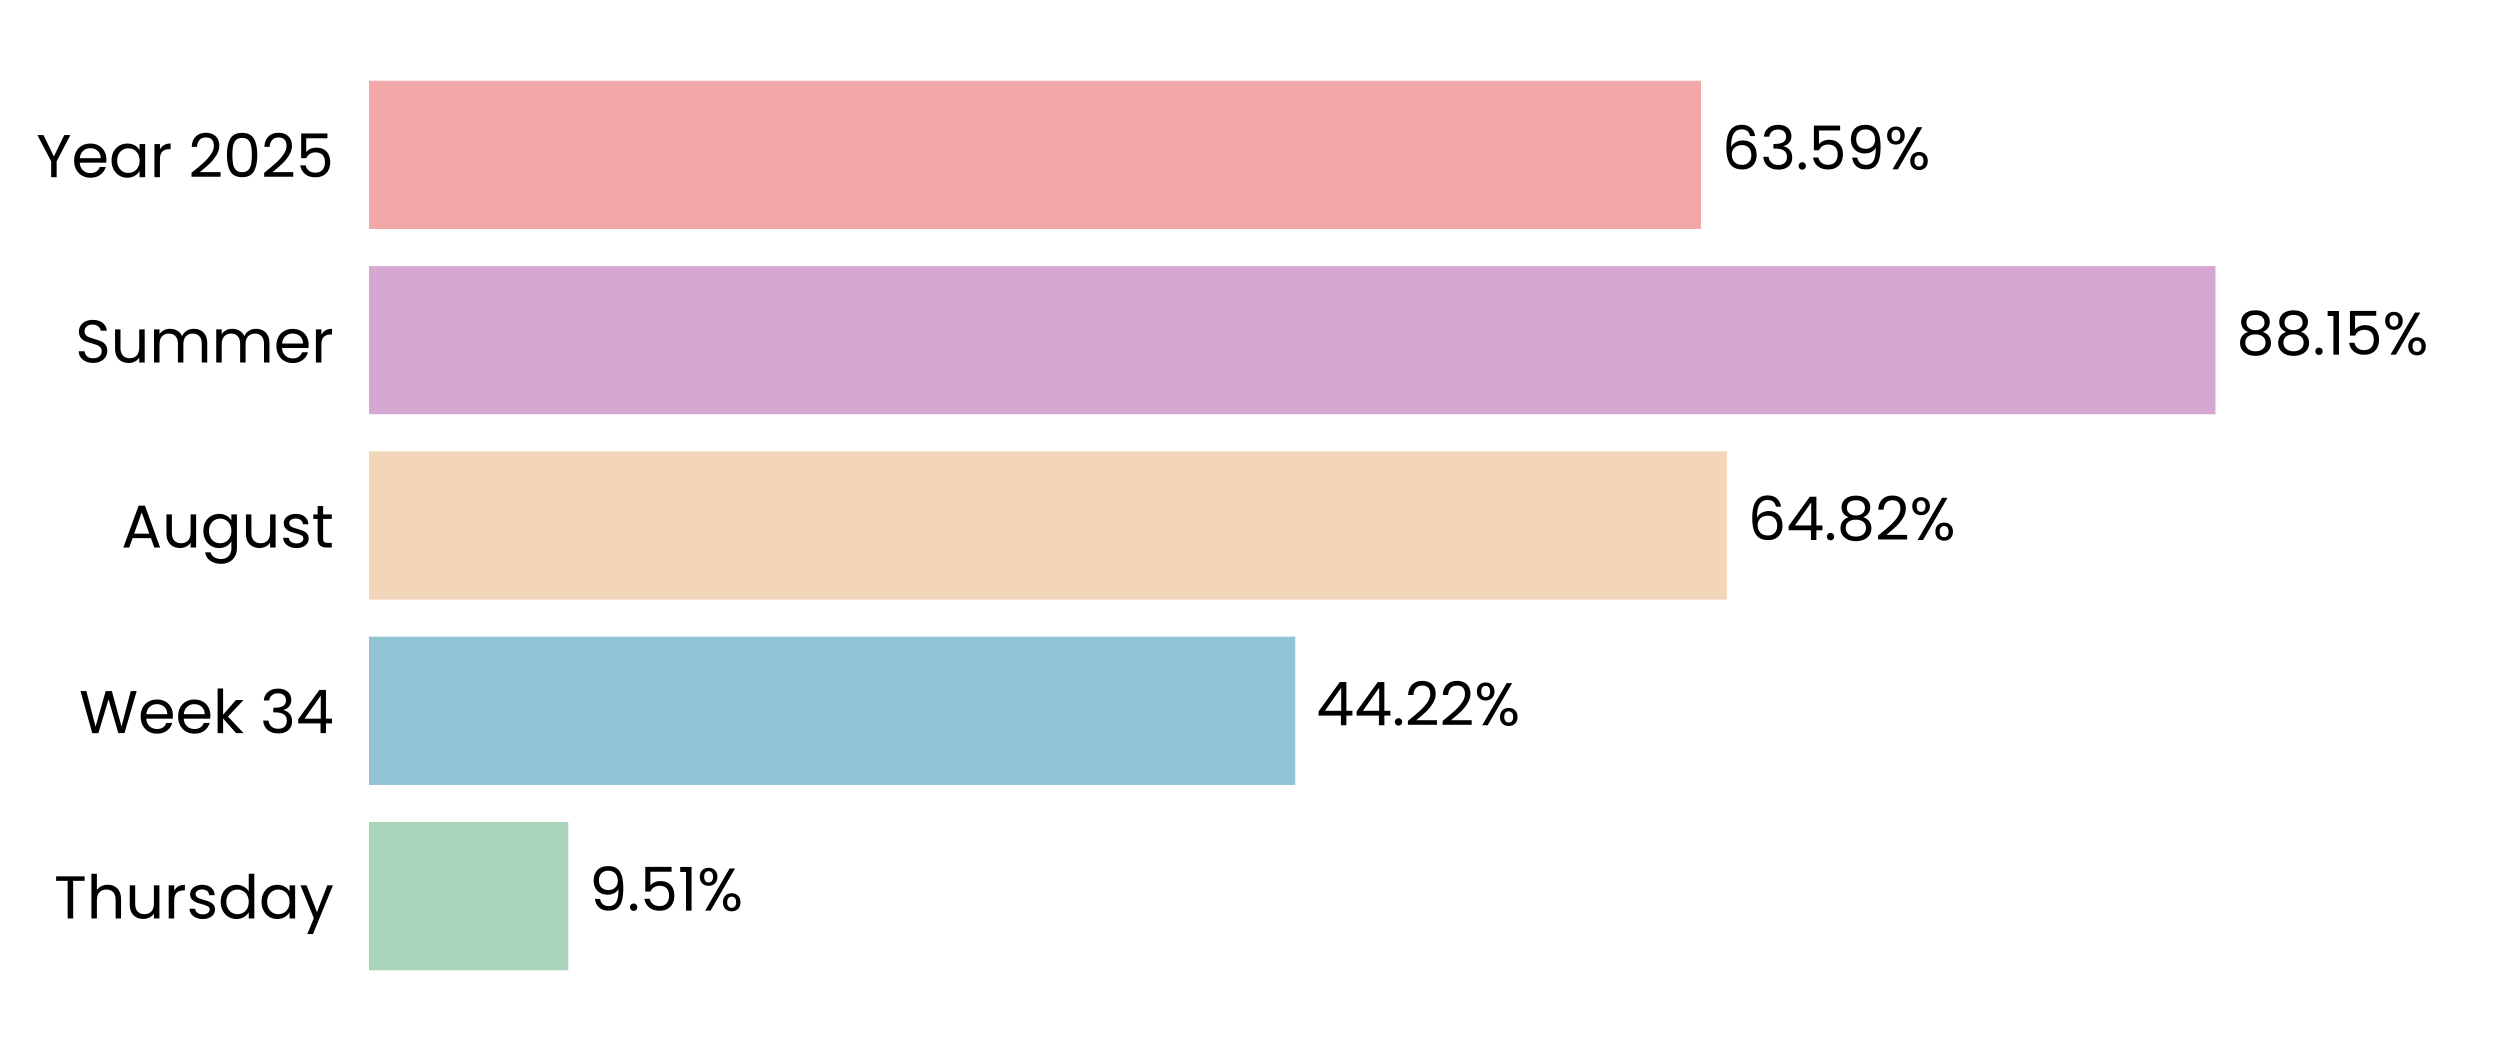
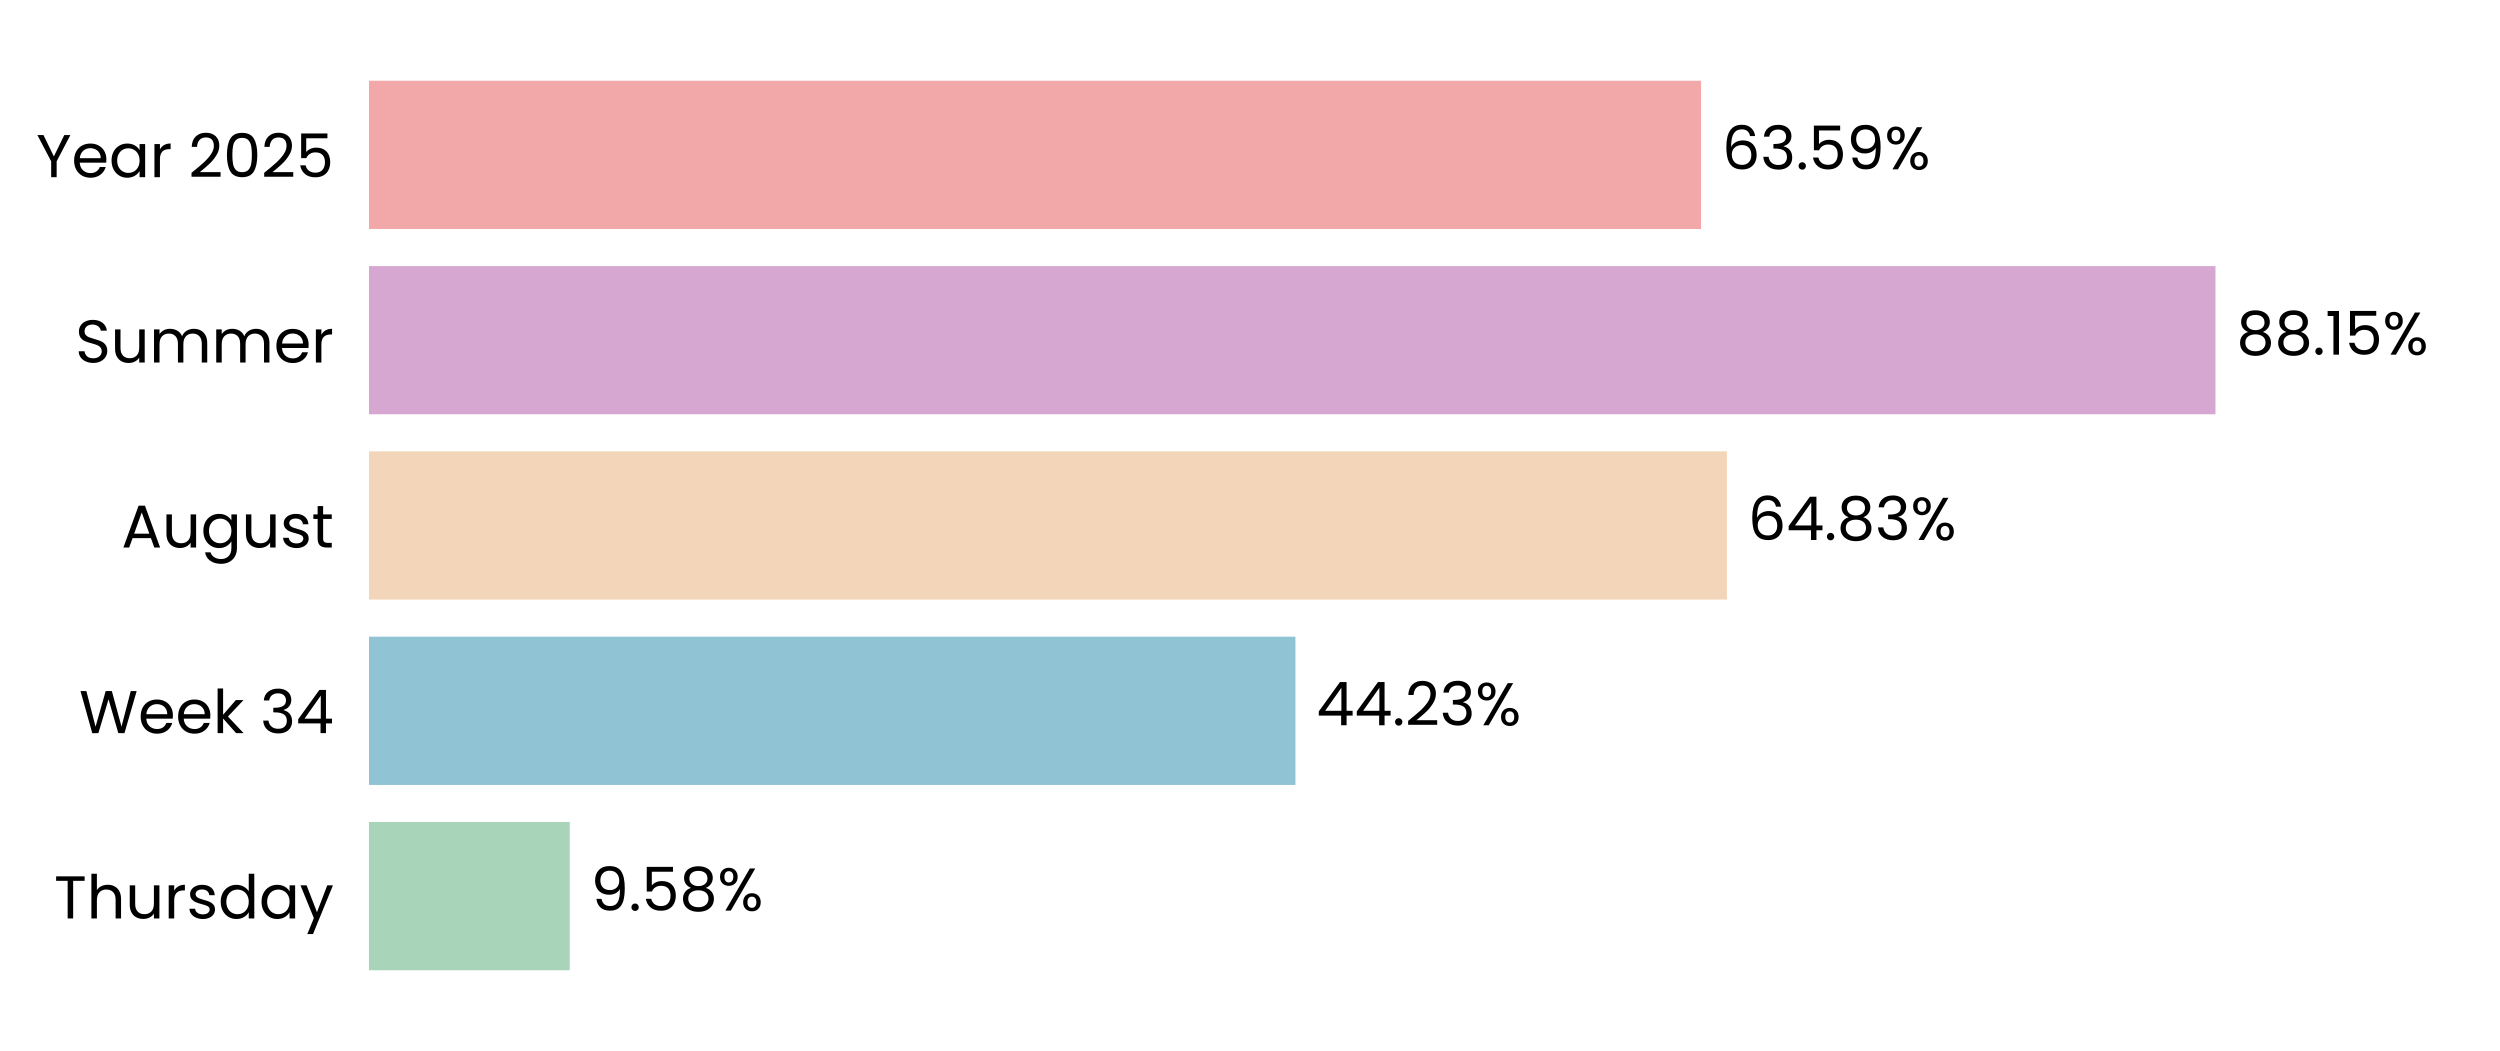
<svg xmlns="http://www.w3.org/2000/svg" xmlns:xlink="http://www.w3.org/1999/xlink" width="496.691pt" height="208.8pt" viewBox="0 0 496.691 208.8" version="1.1">
  <defs>
    <style type="text/css">*{stroke-linejoin: round; stroke-linecap: butt}</style>
  </defs>
  <g id="figure_1">
    <g id="patch_1">
      <path d="M 0 208.8  L 496.691 208.8  L 496.691 0  L 0 0  L 0 208.8  z " style="fill: none" />
    </g>
    <g id="axes_1">
      <g id="patch_2">
        <path d="M 73.311 201.6  L 489.491 201.6  L 489.491 7.2  L 73.311 7.2  L 73.311 201.6  z " style="fill: none" />
      </g>
      <g id="patch_3">
-         <path d="M 73.311 192.764  L 112.906 192.764  L 112.906 163.309  L 73.311 163.309  z " clip-path="url(#pa2d69cb631)" style="fill: #a8d5ba" />
+         <path d="M 73.311 192.764  L 113.195 192.764  L 113.195 163.309  L 73.311 163.309  z " clip-path="url(#p27c4e3eb7f)" style="fill: #a8d5ba" />
      </g>
      <g id="patch_4">
-         <path d="M 73.311 155.945  L 257.331 155.945  L 257.331 126.491  L 73.311 126.491  z " clip-path="url(#pa2d69cb631)" style="fill: #90c3d4" />
+         <path d="M 73.311 155.945  L 257.372 155.945  L 257.372 126.491  L 73.311 126.491  z " clip-path="url(#p27c4e3eb7f)" style="fill: #90c3d4" />
      </g>
      <g id="patch_5">
-         <path d="M 73.311 119.127  L 343.092 119.127  L 343.092 89.673  L 73.311 89.673  z " clip-path="url(#pa2d69cb631)" style="fill: #f3d6ba" />
+         <path d="M 73.311 119.127  L 343.101 119.127  L 343.101 89.673  L 73.311 89.673  z " clip-path="url(#p27c4e3eb7f)" style="fill: #f3d6ba" />
      </g>
      <g id="patch_6">
-         <path d="M 73.311 82.309  L 440.161 82.309  L 440.161 52.855  L 73.311 52.855  z " clip-path="url(#pa2d69cb631)" style="fill: #d6a8d1" />
+         <path d="M 73.311 82.309  L 440.164 82.309  L 440.164 52.855  L 73.311 52.855  z " clip-path="url(#p27c4e3eb7f)" style="fill: #d6a8d1" />
      </g>
      <g id="patch_7">
-         <path d="M 73.311 45.491  L 337.951 45.491  L 337.951 16.036  L 73.311 16.036  z " clip-path="url(#pa2d69cb631)" style="fill: #f2a8a8" />
+         <path d="M 73.311 45.491  L 337.951 45.491  L 337.951 16.036  L 73.311 16.036  z " clip-path="url(#p27c4e3eb7f)" style="fill: #f2a8a8" />
      </g>
      <g id="matplotlib.axis_1">
        <g id="ytick_1">
          <g id="text_1">
            <g transform="translate(10.74188 182.4764) scale(0.12 -0.12)">
              <defs>
                <path id="Poppins-Regular-54" d="M 3238 4461  L 3238 3987  L 2022 3987  L 2022 0  L 1440 0  L 1440 3987  L 218 3987  L 218 4461  L 3238 4461  z " transform="scale(0.015625)" />
                <path id="Poppins-Regular-68" d="M 2234 3571  Q 2630 3571 2950 3401  Q 3270 3232 3452 2893  Q 3635 2554 3635 2067  L 3635 0  L 3059 0  L 3059 1984  Q 3059 2509 2796 2787  Q 2534 3066 2080 3066  Q 1619 3066 1347 2778  Q 1075 2490 1075 1939  L 1075 0  L 493 0  L 493 4736  L 1075 4736  L 1075 3008  Q 1248 3277 1552 3424  Q 1856 3571 2234 3571  z " transform="scale(0.015625)" />
                <path id="Poppins-Regular-75" d="M 3603 3507  L 3603 0  L 3021 0  L 3021 518  Q 2854 250 2556 99  Q 2259 -51 1901 -51  Q 1491 -51 1164 118  Q 838 288 649 627  Q 461 966 461 1453  L 461 3507  L 1037 3507  L 1037 1530  Q 1037 1011 1299 732  Q 1562 454 2016 454  Q 2483 454 2752 742  Q 3021 1030 3021 1581  L 3021 3507  L 3603 3507  z " transform="scale(0.015625)" />
                <path id="Poppins-Regular-72" d="M 1075 2938  Q 1229 3238 1513 3404  Q 1798 3571 2208 3571  L 2208 2970  L 2054 2970  Q 1075 2970 1075 1907  L 1075 0  L 493 0  L 493 3507  L 1075 3507  L 1075 2938  z " transform="scale(0.015625)" />
                <path id="Poppins-Regular-73" d="M 1734 -58  Q 1331 -58 1011 80  Q 691 218 505 464  Q 320 710 301 1030  L 902 1030  Q 928 768 1149 601  Q 1370 435 1728 435  Q 2061 435 2253 582  Q 2445 730 2445 954  Q 2445 1184 2240 1296  Q 2035 1408 1606 1517  Q 1216 1619 969 1724  Q 723 1830 547 2038  Q 371 2246 371 2586  Q 371 2854 531 3078  Q 691 3302 985 3433  Q 1280 3565 1658 3565  Q 2240 3565 2598 3270  Q 2957 2976 2982 2464  L 2400 2464  Q 2381 2739 2179 2905  Q 1978 3072 1638 3072  Q 1325 3072 1139 2937  Q 954 2803 954 2586  Q 954 2413 1066 2301  Q 1178 2189 1347 2121  Q 1517 2054 1818 1971  Q 2195 1869 2432 1769  Q 2669 1670 2838 1472  Q 3008 1274 3014 954  Q 3014 666 2854 435  Q 2694 205 2403 73  Q 2112 -58 1734 -58  z " transform="scale(0.015625)" />
                <path id="Poppins-Regular-64" d="M 275 1766  Q 275 2304 492 2710  Q 710 3117 1091 3341  Q 1472 3565 1946 3565  Q 2355 3565 2707 3376  Q 3059 3187 3245 2880  L 3245 4736  L 3834 4736  L 3834 0  L 3245 0  L 3245 659  Q 3072 346 2733 144  Q 2394 -58 1939 -58  Q 1472 -58 1091 172  Q 710 403 492 819  Q 275 1235 275 1766  z M 3245 1760  Q 3245 2157 3085 2451  Q 2925 2746 2653 2902  Q 2381 3059 2054 3059  Q 1728 3059 1459 2905  Q 1190 2752 1030 2457  Q 870 2163 870 1766  Q 870 1363 1030 1065  Q 1190 768 1459 611  Q 1728 454 2054 454  Q 2381 454 2653 611  Q 2925 768 3085 1065  Q 3245 1363 3245 1760  z " transform="scale(0.015625)" />
                <path id="Poppins-Regular-61" d="M 275 1766  Q 275 2304 492 2710  Q 710 3117 1091 3341  Q 1472 3565 1939 3565  Q 2400 3565 2739 3366  Q 3078 3168 3245 2867  L 3245 3507  L 3834 3507  L 3834 0  L 3245 0  L 3245 653  Q 3072 346 2729 144  Q 2387 -58 1933 -58  Q 1466 -58 1088 172  Q 710 403 492 819  Q 275 1235 275 1766  z M 3245 1760  Q 3245 2157 3085 2451  Q 2925 2746 2653 2902  Q 2381 3059 2054 3059  Q 1728 3059 1459 2905  Q 1190 2752 1030 2457  Q 870 2163 870 1766  Q 870 1363 1030 1065  Q 1190 768 1459 611  Q 1728 454 2054 454  Q 2381 454 2653 611  Q 2925 768 3085 1065  Q 3245 1363 3245 1760  z " transform="scale(0.015625)" />
                <path id="Poppins-Regular-79" d="M 3514 3507  L 1402 -1651  L 800 -1651  L 1491 38  L 77 3507  L 723 3507  L 1824 666  L 2912 3507  L 3514 3507  z " transform="scale(0.015625)" />
              </defs>
              <use xlink:href="#Poppins-Regular-54" />
              <use xlink:href="#Poppins-Regular-68" transform="translate(54.09999 0)" />
              <use xlink:href="#Poppins-Regular-75" transform="translate(118.1 0)" />
              <use xlink:href="#Poppins-Regular-72" transform="translate(182.1 0)" />
              <use xlink:href="#Poppins-Regular-73" transform="translate(219.3999 0)" />
              <use xlink:href="#Poppins-Regular-64" transform="translate(271.5999 0)" />
              <use xlink:href="#Poppins-Regular-61" transform="translate(339.1999 0)" />
              <use xlink:href="#Poppins-Regular-79" transform="translate(406.7999 0)" />
            </g>
          </g>
        </g>
        <g id="ytick_2">
          <g id="text_2">
            <g transform="translate(15.71813 145.6582) scale(0.12 -0.12)">
              <defs>
                <path id="Poppins-Regular-57" d="M 6099 4461  L 4806 0  L 4154 0  L 3117 3590  L 2042 0  L 1395 -6  L 147 4461  L 768 4461  L 1741 678  L 2816 4461  L 3469 4461  L 4493 691  L 5472 4461  L 6099 4461  z " transform="scale(0.015625)" />
                <path id="Poppins-Regular-65" d="M 3693 1888  Q 3693 1722 3674 1536  L 870 1536  Q 902 1018 1225 726  Q 1549 435 2010 435  Q 2387 435 2640 611  Q 2893 787 2995 1082  L 3622 1082  Q 3482 576 3059 259  Q 2637 -58 2010 -58  Q 1510 -58 1116 166  Q 723 390 499 803  Q 275 1216 275 1760  Q 275 2304 492 2713  Q 710 3123 1104 3344  Q 1498 3565 2010 3565  Q 2509 3565 2893 3347  Q 3277 3130 3485 2749  Q 3693 2368 3693 1888  z M 3091 2010  Q 3091 2342 2944 2582  Q 2797 2822 2544 2947  Q 2291 3072 1984 3072  Q 1542 3072 1232 2790  Q 922 2509 877 2010  L 3091 2010  z " transform="scale(0.015625)" />
                <path id="Poppins-Regular-6b" d="M 2451 0  L 1075 1549  L 1075 0  L 493 0  L 493 4736  L 1075 4736  L 1075 1952  L 2426 3507  L 3238 3507  L 1587 1760  L 3245 0  L 2451 0  z " transform="scale(0.015625)" />
                <path id="Poppins-Regular-20" transform="scale(0.015625)" />
                <path id="Poppins-Regular-33" d="M 384 3462  Q 429 4051 838 4384  Q 1248 4717 1901 4717  Q 2336 4717 2653 4560  Q 2970 4403 3133 4134  Q 3296 3866 3296 3526  Q 3296 3130 3069 2842  Q 2842 2554 2477 2470  L 2477 2438  Q 2893 2336 3136 2035  Q 3379 1734 3379 1248  Q 3379 883 3212 592  Q 3046 301 2713 134  Q 2381 -32 1914 -32  Q 1235 -32 800 323  Q 365 678 314 1331  L 877 1331  Q 922 947 1190 704  Q 1459 461 1907 461  Q 2355 461 2588 694  Q 2822 928 2822 1299  Q 2822 1779 2502 1990  Q 2182 2202 1536 2202  L 1389 2202  L 1389 2688  L 1542 2688  Q 2131 2694 2432 2883  Q 2733 3072 2733 3469  Q 2733 3808 2512 4013  Q 2291 4218 1882 4218  Q 1485 4218 1241 4013  Q 998 3808 954 3462  L 384 3462  z " transform="scale(0.015625)" />
                <path id="Poppins-Regular-34" d="M 256 1030  L 256 1472  L 2502 4582  L 3200 4582  L 3200 1536  L 3840 1536  L 3840 1030  L 3200 1030  L 3200 0  L 2624 0  L 2624 1030  L 256 1030  z M 2650 3974  L 928 1536  L 2650 1536  L 2650 3974  z " transform="scale(0.015625)" />
              </defs>
              <use xlink:href="#Poppins-Regular-57" />
              <use xlink:href="#Poppins-Regular-65" transform="translate(97.59999 0)" />
              <use xlink:href="#Poppins-Regular-65" transform="translate(159.6 0)" />
              <use xlink:href="#Poppins-Regular-6b" transform="translate(221.6 0)" />
              <use xlink:href="#Poppins-Regular-20" transform="translate(273.0999 0)" />
              <use xlink:href="#Poppins-Regular-33" transform="translate(299.7999 0)" />
              <use xlink:href="#Poppins-Regular-34" transform="translate(358.6999 0)" />
            </g>
          </g>
        </g>
        <g id="ytick_3">
          <g id="text_3">
            <g transform="translate(24.11812 108.78) scale(0.12 -0.12)">
              <defs>
                <path id="Poppins-Regular-41" d="M 3130 992  L 1184 992  L 826 0  L 211 0  L 1824 4435  L 2496 4435  L 4102 0  L 3488 0  L 3130 992  z M 2963 1466  L 2157 3718  L 1350 1466  L 2963 1466  z " transform="scale(0.015625)" />
                <path id="Poppins-Regular-67" d="M 1939 3565  Q 2394 3565 2736 3366  Q 3078 3168 3245 2867  L 3245 3507  L 3834 3507  L 3834 -77  Q 3834 -557 3629 -931  Q 3424 -1306 3043 -1517  Q 2662 -1728 2157 -1728  Q 1466 -1728 1005 -1401  Q 544 -1075 461 -512  L 1037 -512  Q 1133 -832 1433 -1027  Q 1734 -1222 2157 -1222  Q 2637 -1222 2941 -921  Q 3245 -621 3245 -77  L 3245 659  Q 3072 352 2733 147  Q 2394 -58 1939 -58  Q 1472 -58 1091 172  Q 710 403 492 819  Q 275 1235 275 1766  Q 275 2304 492 2710  Q 710 3117 1091 3341  Q 1472 3565 1939 3565  z M 3245 1760  Q 3245 2157 3085 2451  Q 2925 2746 2653 2902  Q 2381 3059 2054 3059  Q 1728 3059 1459 2905  Q 1190 2752 1030 2457  Q 870 2163 870 1766  Q 870 1363 1030 1065  Q 1190 768 1459 611  Q 1728 454 2054 454  Q 2381 454 2653 611  Q 2925 768 3085 1065  Q 3245 1363 3245 1760  z " transform="scale(0.015625)" />
                <path id="Poppins-Regular-74" d="M 1203 3027  L 1203 960  Q 1203 704 1312 598  Q 1421 493 1690 493  L 2118 493  L 2118 0  L 1594 0  Q 1107 0 864 224  Q 621 448 621 960  L 621 3027  L 166 3027  L 166 3507  L 621 3507  L 621 4390  L 1203 4390  L 1203 3507  L 2118 3507  L 2118 3027  L 1203 3027  z " transform="scale(0.015625)" />
              </defs>
              <use xlink:href="#Poppins-Regular-41" />
              <use xlink:href="#Poppins-Regular-75" transform="translate(67.39999 0)" />
              <use xlink:href="#Poppins-Regular-67" transform="translate(131.4 0)" />
              <use xlink:href="#Poppins-Regular-75" transform="translate(199 0)" />
              <use xlink:href="#Poppins-Regular-73" transform="translate(263 0)" />
              <use xlink:href="#Poppins-Regular-74" transform="translate(315.2 0)" />
            </g>
          </g>
        </g>
        <g id="ytick_4">
          <g id="text_4">
            <g transform="translate(14.95125 72.02182) scale(0.12 -0.12)">
              <defs>
                <path id="Poppins-Regular-53" d="M 1907 -45  Q 1466 -45 1117 112  Q 768 269 569 547  Q 371 826 365 1190  L 986 1190  Q 1018 877 1245 662  Q 1472 448 1907 448  Q 2323 448 2563 656  Q 2803 864 2803 1190  Q 2803 1446 2662 1606  Q 2522 1766 2310 1849  Q 2099 1933 1741 2029  Q 1299 2144 1033 2259  Q 768 2374 579 2620  Q 390 2867 390 3283  Q 390 3648 576 3929  Q 762 4211 1098 4364  Q 1434 4518 1869 4518  Q 2496 4518 2896 4204  Q 3296 3891 3347 3373  L 2707 3373  Q 2675 3629 2438 3824  Q 2202 4019 1811 4019  Q 1446 4019 1216 3830  Q 986 3642 986 3302  Q 986 3059 1123 2905  Q 1261 2752 1462 2672  Q 1664 2592 2029 2490  Q 2470 2368 2739 2249  Q 3008 2131 3200 1884  Q 3392 1638 3392 1216  Q 3392 890 3219 602  Q 3046 314 2707 134  Q 2368 -45 1907 -45  z " transform="scale(0.015625)" />
                <path id="Poppins-Regular-6d" d="M 4710 3571  Q 5120 3571 5440 3401  Q 5760 3232 5945 2893  Q 6131 2554 6131 2067  L 6131 0  L 5555 0  L 5555 1984  Q 5555 2509 5296 2787  Q 5037 3066 4595 3066  Q 4141 3066 3872 2774  Q 3603 2483 3603 1933  L 3603 0  L 3027 0  L 3027 1984  Q 3027 2509 2768 2787  Q 2509 3066 2067 3066  Q 1613 3066 1344 2774  Q 1075 2483 1075 1933  L 1075 0  L 493 0  L 493 3507  L 1075 3507  L 1075 3002  Q 1248 3277 1539 3424  Q 1830 3571 2182 3571  Q 2624 3571 2963 3372  Q 3302 3174 3469 2790  Q 3616 3162 3955 3366  Q 4294 3571 4710 3571  z " transform="scale(0.015625)" />
              </defs>
              <use xlink:href="#Poppins-Regular-53" />
              <use xlink:href="#Poppins-Regular-75" transform="translate(58.7 0)" />
              <use xlink:href="#Poppins-Regular-6d" transform="translate(122.7 0)" />
              <use xlink:href="#Poppins-Regular-6d" transform="translate(225.7 0)" />
              <use xlink:href="#Poppins-Regular-65" transform="translate(328.7 0)" />
              <use xlink:href="#Poppins-Regular-72" transform="translate(390.6999 0)" />
            </g>
          </g>
        </g>
        <g id="ytick_5">
          <g id="text_5">
            <g transform="translate(7.2 35.20364) scale(0.12 -0.12)">
              <defs>
                <path id="Poppins-Regular-59" d="M 3616 4461  L 2163 1683  L 2163 0  L 1581 0  L 1581 1683  L 122 4461  L 768 4461  L 1869 2202  L 2970 4461  L 3616 4461  z " transform="scale(0.015625)" />
                <path id="Poppins-Regular-32" d="M 326 467  Q 1139 1120 1600 1539  Q 2061 1958 2377 2416  Q 2694 2874 2694 3315  Q 2694 3731 2492 3971  Q 2291 4211 1843 4211  Q 1408 4211 1168 3939  Q 928 3667 909 3213  L 346 3213  Q 371 3930 780 4320  Q 1190 4710 1837 4710  Q 2496 4710 2883 4345  Q 3270 3981 3270 3341  Q 3270 2810 2953 2307  Q 2637 1805 2233 1424  Q 1830 1043 1203 538  L 3405 538  L 3405 51  L 326 51  L 326 467  z " transform="scale(0.015625)" />
                <path id="Poppins-Regular-30" d="M 397 2362  Q 397 3462 755 4080  Q 1114 4698 2010 4698  Q 2899 4698 3257 4080  Q 3616 3462 3616 2362  Q 3616 1242 3257 621  Q 2899 0 2010 0  Q 1114 0 755 621  Q 397 1242 397 2362  z M 3040 2362  Q 3040 2918 2966 3305  Q 2893 3693 2665 3929  Q 2438 4166 2010 4166  Q 1574 4166 1347 3929  Q 1120 3693 1046 3305  Q 973 2918 973 2362  Q 973 1786 1046 1395  Q 1120 1005 1347 768  Q 1574 531 2010 531  Q 2438 531 2665 768  Q 2893 1005 2966 1395  Q 3040 1786 3040 2362  z " transform="scale(0.015625)" />
                <path id="Poppins-Regular-35" d="M 3347 4122  L 1101 4122  L 1101 2662  Q 1248 2867 1536 2998  Q 1824 3130 2157 3130  Q 2688 3130 3021 2909  Q 3354 2688 3498 2339  Q 3642 1990 3642 1600  Q 3642 1139 3469 774  Q 3296 410 2941 198  Q 2586 -13 2061 -13  Q 1389 -13 973 332  Q 557 678 467 1254  L 1037 1254  Q 1120 890 1389 685  Q 1658 480 2067 480  Q 2573 480 2829 784  Q 3085 1088 3085 1587  Q 3085 2086 2829 2358  Q 2573 2630 2074 2630  Q 1734 2630 1481 2467  Q 1229 2304 1114 2022  L 563 2022  L 563 4634  L 3347 4634  L 3347 4122  z " transform="scale(0.015625)" />
              </defs>
              <use xlink:href="#Poppins-Regular-59" />
              <use xlink:href="#Poppins-Regular-65" transform="translate(58.39999 0)" />
              <use xlink:href="#Poppins-Regular-61" transform="translate(120.4 0)" />
              <use xlink:href="#Poppins-Regular-72" transform="translate(188 0)" />
              <use xlink:href="#Poppins-Regular-20" transform="translate(225.3 0)" />
              <use xlink:href="#Poppins-Regular-32" transform="translate(252 0)" />
              <use xlink:href="#Poppins-Regular-30" transform="translate(309.4999 0)" />
              <use xlink:href="#Poppins-Regular-32" transform="translate(372.2999 0)" />
              <use xlink:href="#Poppins-Regular-35" transform="translate(429.7999 0)" />
            </g>
          </g>
        </g>
      </g>
      <g id="text_6">
-         <g transform="translate(117.068 180.9164) scale(0.12 -0.12)">
+         <g transform="translate(117.357 180.9164) scale(0.12 -0.12)">
          <defs>
            <path id="Poppins-Regular-39" d="M 1146 1242  Q 1210 877 1443 678  Q 1677 480 2074 480  Q 2605 480 2857 896  Q 3110 1312 3098 2298  Q 2963 2010 2649 1846  Q 2336 1683 1952 1683  Q 1523 1683 1187 1859  Q 851 2035 659 2374  Q 467 2714 467 3194  Q 467 3878 864 4297  Q 1261 4717 1990 4717  Q 2886 4717 3248 4134  Q 3610 3552 3610 2400  Q 3610 1594 3466 1069  Q 3322 544 2979 269  Q 2637 -6 2042 -6  Q 1389 -6 1024 346  Q 659 698 608 1242  L 1146 1242  z M 2048 2176  Q 2477 2176 2752 2441  Q 3027 2707 3027 3162  Q 3027 3642 2758 3936  Q 2490 4230 2003 4230  Q 1555 4230 1289 3948  Q 1024 3667 1024 3206  Q 1024 2739 1286 2457  Q 1549 2176 2048 2176  z " transform="scale(0.015625)" />
            <path id="Poppins-Regular-2e" d="M 678 -38  Q 512 -38 397 77  Q 282 192 282 358  Q 282 525 397 640  Q 512 755 678 755  Q 838 755 950 640  Q 1062 525 1062 358  Q 1062 192 950 77  Q 838 -38 678 -38  z " transform="scale(0.015625)" />
-             <path id="Poppins-Regular-31" d="M 243 4096  L 243 4627  L 1446 4627  L 1446 0  L 858 0  L 858 4096  L 243 4096  z " transform="scale(0.015625)" />
+             <path id="Poppins-Regular-38" d="M 1242 2406  Q 883 2547 691 2816  Q 499 3085 499 3469  Q 499 3814 672 4092  Q 845 4371 1187 4534  Q 1530 4698 2016 4698  Q 2502 4698 2844 4534  Q 3187 4371 3363 4092  Q 3539 3814 3539 3469  Q 3539 3098 3340 2819  Q 3142 2541 2797 2406  Q 3194 2285 3427 1981  Q 3661 1677 3661 1248  Q 3661 832 3456 521  Q 3251 211 2876 41  Q 2502 -128 2016 -128  Q 1530 -128 1162 41  Q 794 211 589 521  Q 384 832 384 1248  Q 384 1677 614 1984  Q 845 2291 1242 2406  z M 2976 3398  Q 2976 3789 2720 4000  Q 2464 4211 2016 4211  Q 1574 4211 1318 4000  Q 1062 3789 1062 3392  Q 1062 3034 1328 2816  Q 1594 2598 2016 2598  Q 2445 2598 2710 2819  Q 2976 3040 2976 3398  z M 2016 2150  Q 1542 2150 1241 1929  Q 941 1709 941 1267  Q 941 858 1232 608  Q 1523 358 2016 358  Q 2509 358 2797 608  Q 3085 858 3085 1267  Q 3085 1696 2790 1923  Q 2496 2150 2016 2150  z " transform="scale(0.015625)" />
            <path id="Poppins-Regular-25" d="M 269 3584  Q 269 4019 531 4278  Q 794 4538 1203 4538  Q 1613 4538 1875 4278  Q 2138 4019 2138 3584  Q 2138 3142 1875 2883  Q 1613 2624 1203 2624  Q 794 2624 531 2883  Q 269 3142 269 3584  z M 4006 4467  L 1414 0  L 838 0  L 3430 4467  L 4006 4467  z M 1203 4179  Q 986 4179 861 4028  Q 736 3878 736 3584  Q 736 3290 861 3136  Q 986 2982 1203 2982  Q 1421 2982 1549 3139  Q 1677 3296 1677 3584  Q 1677 3878 1549 4028  Q 1421 4179 1203 4179  z M 2720 883  Q 2720 1325 2982 1584  Q 3245 1843 3654 1843  Q 4064 1843 4323 1584  Q 4582 1325 4582 883  Q 4582 448 4323 185  Q 4064 -77 3654 -77  Q 3245 -77 2982 182  Q 2720 442 2720 883  z M 3648 1478  Q 3430 1478 3302 1328  Q 3174 1178 3174 883  Q 3174 595 3302 444  Q 3430 294 3648 294  Q 3866 294 3994 444  Q 4122 595 4122 883  Q 4122 1178 3994 1328  Q 3866 1478 3648 1478  z " transform="scale(0.015625)" />
          </defs>
          <use xlink:href="#Poppins-Regular-39" />
          <use xlink:href="#Poppins-Regular-2e" transform="translate(62.99999 0)" />
          <use xlink:href="#Poppins-Regular-35" transform="translate(83.99997 0)" />
-           <use xlink:href="#Poppins-Regular-31" transform="translate(146.8 0)" />
-           <use xlink:href="#Poppins-Regular-25" transform="translate(178.7999 0)" />
+           <use xlink:href="#Poppins-Regular-38" transform="translate(146.8 0)" />
+           <use xlink:href="#Poppins-Regular-25" transform="translate(209.8999 0)" />
        </g>
      </g>
      <g id="text_7">
-         <g transform="translate(261.4923 144.0982) scale(0.12 -0.12)">
+         <g transform="translate(261.5336 144.0982) scale(0.12 -0.12)">
          <use xlink:href="#Poppins-Regular-34" />
          <use xlink:href="#Poppins-Regular-34" transform="translate(62.89999 0)" />
          <use xlink:href="#Poppins-Regular-2e" transform="translate(125.8 0)" />
          <use xlink:href="#Poppins-Regular-32" transform="translate(146.8 0)" />
-           <use xlink:href="#Poppins-Regular-32" transform="translate(204.3 0)" />
-           <use xlink:href="#Poppins-Regular-25" transform="translate(261.7999 0)" />
+           <use xlink:href="#Poppins-Regular-33" transform="translate(204.3 0)" />
+           <use xlink:href="#Poppins-Regular-25" transform="translate(263.2 0)" />
        </g>
      </g>
      <g id="text_8">
-         <g transform="translate(347.2535 107.28) scale(0.12 -0.12)">
+         <g transform="translate(347.2629 107.28) scale(0.12 -0.12)">
          <defs>
            <path id="Poppins-Regular-36" d="M 2976 3526  Q 2835 4237 2099 4237  Q 1530 4237 1248 3798  Q 966 3360 973 2355  Q 1120 2688 1462 2877  Q 1805 3066 2227 3066  Q 2886 3066 3280 2656  Q 3674 2246 3674 1523  Q 3674 1088 3504 742  Q 3334 397 2992 192  Q 2650 -13 2163 -13  Q 1504 -13 1133 281  Q 762 576 614 1094  Q 467 1613 467 2374  Q 467 4723 2106 4723  Q 2733 4723 3091 4384  Q 3450 4045 3514 3526  L 2976 3526  z M 2106 2573  Q 1830 2573 1587 2461  Q 1344 2349 1193 2121  Q 1043 1894 1043 1568  Q 1043 1082 1324 778  Q 1606 474 2131 474  Q 2579 474 2844 752  Q 3110 1030 3110 1504  Q 3110 2003 2854 2288  Q 2598 2573 2106 2573  z " transform="scale(0.015625)" />
-             <path id="Poppins-Regular-38" d="M 1242 2406  Q 883 2547 691 2816  Q 499 3085 499 3469  Q 499 3814 672 4092  Q 845 4371 1187 4534  Q 1530 4698 2016 4698  Q 2502 4698 2844 4534  Q 3187 4371 3363 4092  Q 3539 3814 3539 3469  Q 3539 3098 3340 2819  Q 3142 2541 2797 2406  Q 3194 2285 3427 1981  Q 3661 1677 3661 1248  Q 3661 832 3456 521  Q 3251 211 2876 41  Q 2502 -128 2016 -128  Q 1530 -128 1162 41  Q 794 211 589 521  Q 384 832 384 1248  Q 384 1677 614 1984  Q 845 2291 1242 2406  z M 2976 3398  Q 2976 3789 2720 4000  Q 2464 4211 2016 4211  Q 1574 4211 1318 4000  Q 1062 3789 1062 3392  Q 1062 3034 1328 2816  Q 1594 2598 2016 2598  Q 2445 2598 2710 2819  Q 2976 3040 2976 3398  z M 2016 2150  Q 1542 2150 1241 1929  Q 941 1709 941 1267  Q 941 858 1232 608  Q 1523 358 2016 358  Q 2509 358 2797 608  Q 3085 858 3085 1267  Q 3085 1696 2790 1923  Q 2496 2150 2016 2150  z " transform="scale(0.015625)" />
          </defs>
          <use xlink:href="#Poppins-Regular-36" />
          <use xlink:href="#Poppins-Regular-34" transform="translate(63.49999 0)" />
          <use xlink:href="#Poppins-Regular-2e" transform="translate(126.4 0)" />
          <use xlink:href="#Poppins-Regular-38" transform="translate(147.4 0)" />
-           <use xlink:href="#Poppins-Regular-32" transform="translate(210.5 0)" />
-           <use xlink:href="#Poppins-Regular-25" transform="translate(267.9999 0)" />
+           <use xlink:href="#Poppins-Regular-33" transform="translate(210.5 0)" />
+           <use xlink:href="#Poppins-Regular-25" transform="translate(269.3999 0)" />
        </g>
      </g>
      <g id="text_9">
-         <g transform="translate(444.3228 70.46182) scale(0.12 -0.12)">
+         <g transform="translate(444.3259 70.46182) scale(0.12 -0.12)">
+           <defs>
+             <path id="Poppins-Regular-31" d="M 243 4096  L 243 4627  L 1446 4627  L 1446 0  L 858 0  L 858 4096  L 243 4096  z " transform="scale(0.015625)" />
+           </defs>
          <use xlink:href="#Poppins-Regular-38" />
          <use xlink:href="#Poppins-Regular-38" transform="translate(63.09999 0)" />
          <use xlink:href="#Poppins-Regular-2e" transform="translate(126.2 0)" />
          <use xlink:href="#Poppins-Regular-31" transform="translate(147.2 0)" />
          <use xlink:href="#Poppins-Regular-35" transform="translate(179.2 0)" />
          <use xlink:href="#Poppins-Regular-25" transform="translate(241.9999 0)" />
        </g>
      </g>
      <g id="text_10">
-         <g transform="translate(342.1124 33.64364) scale(0.12 -0.12)">
+         <g transform="translate(342.1132 33.64364) scale(0.12 -0.12)">
          <use xlink:href="#Poppins-Regular-36" />
          <use xlink:href="#Poppins-Regular-33" transform="translate(63.49999 0)" />
          <use xlink:href="#Poppins-Regular-2e" transform="translate(122.4 0)" />
          <use xlink:href="#Poppins-Regular-35" transform="translate(143.4 0)" />
          <use xlink:href="#Poppins-Regular-39" transform="translate(206.2 0)" />
          <use xlink:href="#Poppins-Regular-25" transform="translate(269.1999 0)" />
        </g>
      </g>
    </g>
  </g>
  <defs>
-     <clipPath id="pa2d69cb631">
+     <clipPath id="p27c4e3eb7f">
      <rect x="73.311" y="7.2" width="416.18" height="194.4" />
    </clipPath>
  </defs>
</svg>
